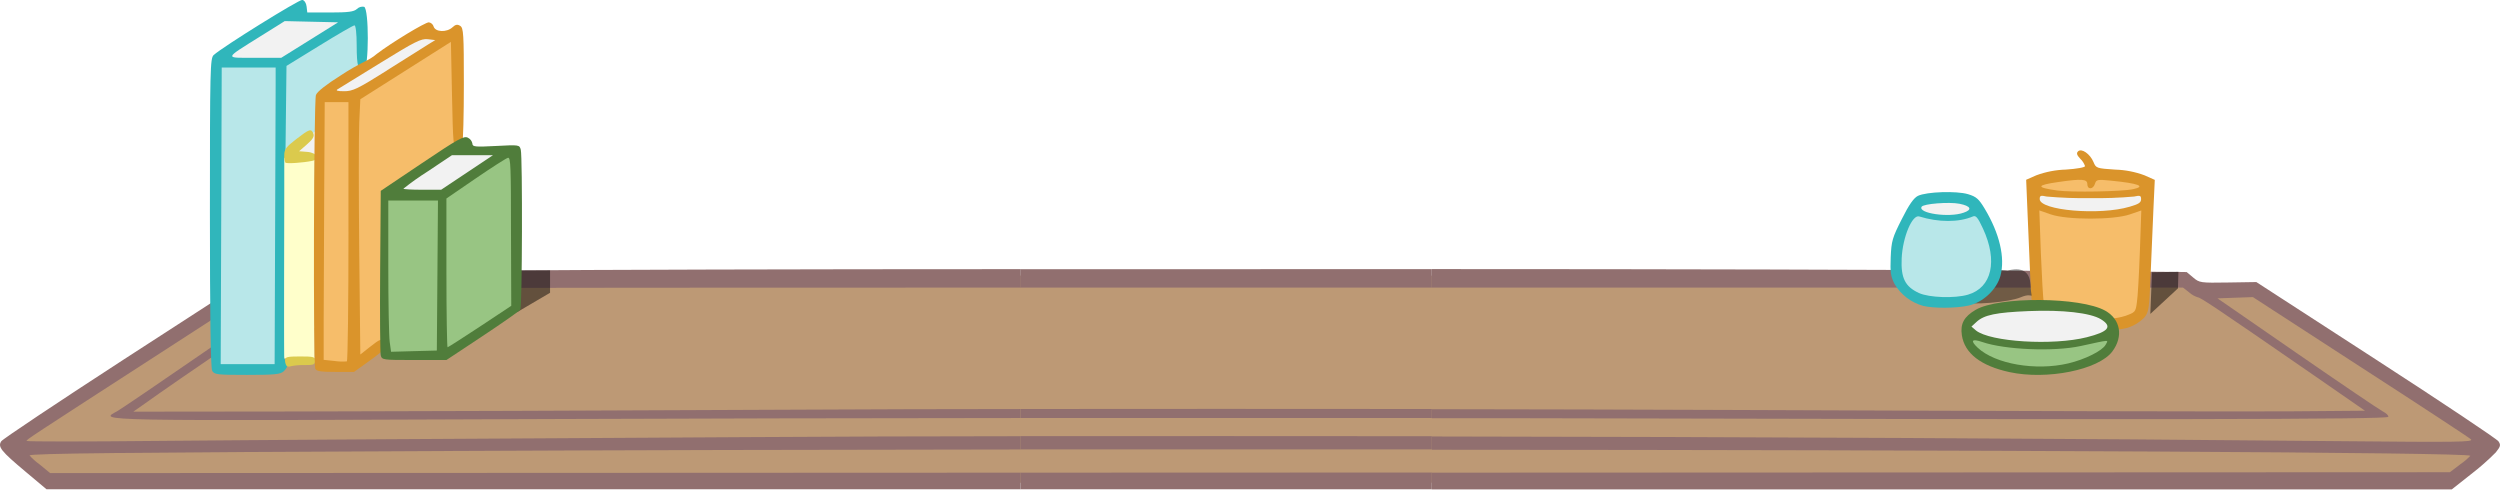
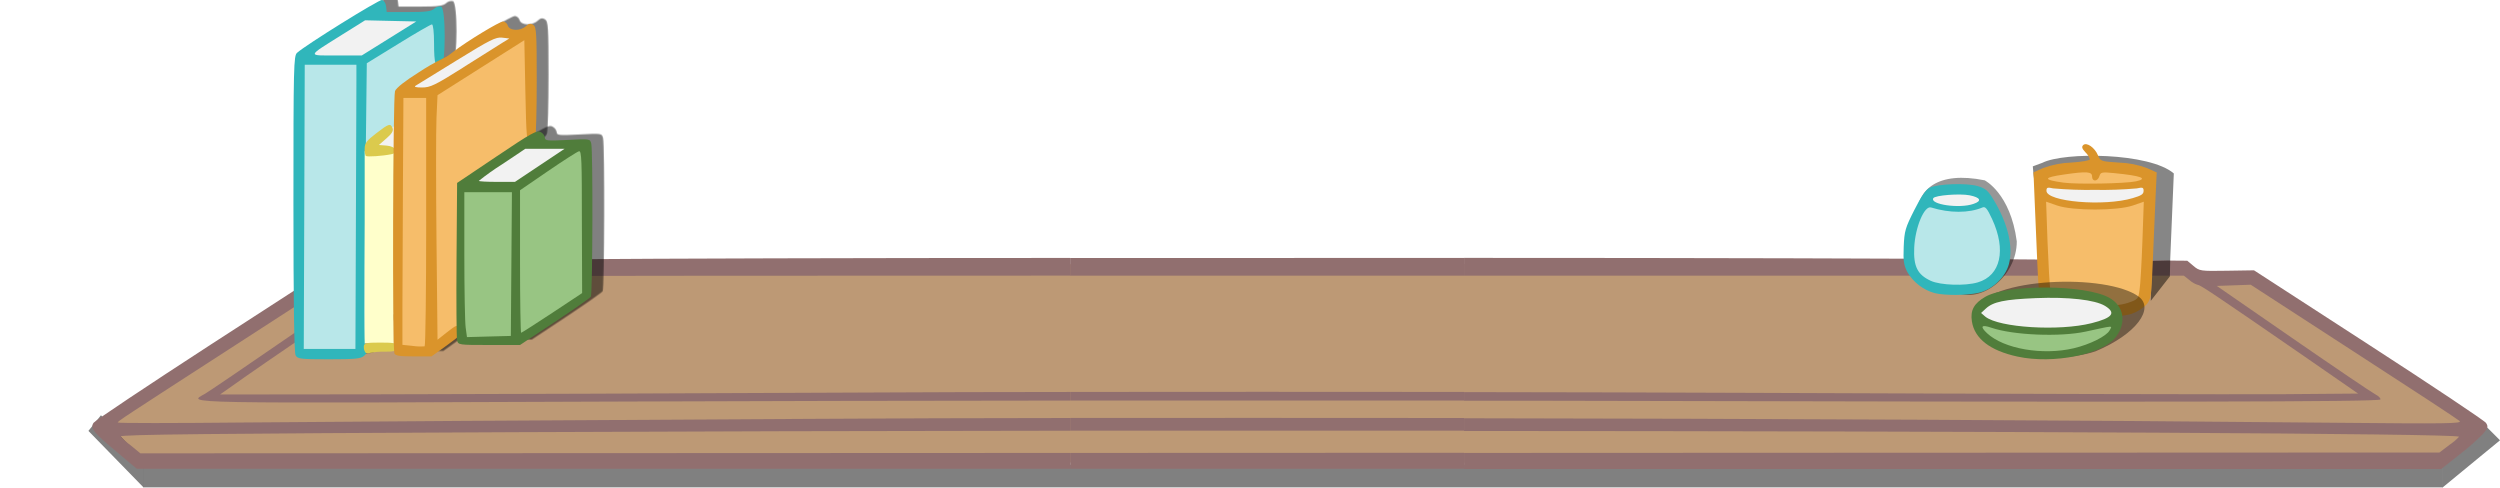
- <svg xmlns="http://www.w3.org/2000/svg" viewBox="0 0 834.41 163.3" version="1.1" id="svg86">
+ <svg xmlns="http://www.w3.org/2000/svg" viewBox="0 0 870.951 169.921" version="1.1" id="svg86" width="870.951" height="169.921">
  <defs id="defs4">
    <style id="style2">.cls-1{fill:#bd9975;}.cls-2{fill:#916f6f;}.cls-3{fill:#30b6bb;}.cls-4{fill:#f2f2f2;}.cls-5{fill:#b8e7e9;}.cls-6{fill:#da942b;}.cls-7{fill:#f6bd6a;}.cls-8{fill:#507d3b;}.cls-9{fill:#98c583;}.cls-10{fill:#ffffcb;}.cls-11{fill:#dbca4d;}</style>
-     <filter style="color-interpolation-filters:sRGB;" id="filter1630">
+     <filter style="color-interpolation-filters:sRGB" id="filter1630">
      <feFlood flood-opacity="0.498" flood-color="rgb(0,0,0)" result="flood" id="feFlood1620" />
      <feComposite in="flood" in2="SourceGraphic" operator="in" result="composite1" id="feComposite1622" />
      <feGaussianBlur in="composite1" stdDeviation="0" result="blur" id="feGaussianBlur1624" />
      <feOffset dx="7.4" dy="1.4" result="offset" id="feOffset1626" />
      <feComposite in="offset" in2="offset" operator="atop" result="composite2" id="feComposite1628" />
    </filter>
-     <filter style="color-interpolation-filters:sRGB;" id="filter1671">
+     <filter style="color-interpolation-filters:sRGB" id="filter1671">
      <feFlood flood-opacity="0.498" flood-color="rgb(0,0,0)" result="flood" id="feFlood1661" />
      <feComposite in="flood" in2="SourceGraphic" operator="in" result="composite1" id="feComposite1663" />
      <feGaussianBlur in="composite1" stdDeviation="0" result="blur" id="feGaussianBlur1665" />
      <feOffset dx="7.4" dy="1.4" result="offset" id="feOffset1667" />
      <feComposite in="offset" in2="offset" operator="atop" result="fbSourceGraphic" id="feComposite1669" />
      <feColorMatrix result="fbSourceGraphicAlpha" in="fbSourceGraphic" values="0 0 0 -1 0 0 0 0 -1 0 0 0 0 -1 0 0 0 0 1 0" id="feColorMatrix1673" />
      <feFlood id="feFlood1675" flood-opacity="0.498" flood-color="rgb(0,0,0)" result="flood" in="fbSourceGraphic" />
      <feComposite in2="fbSourceGraphic" id="feComposite1677" in="flood" operator="in" result="composite1" />
      <feGaussianBlur id="feGaussianBlur1679" in="composite1" stdDeviation="0" result="blur" />
      <feOffset id="feOffset1681" dx="7.4" dy="1.4" result="offset" />
      <feComposite in2="offset" id="feComposite1683" in="offset" operator="atop" result="composite2" />
    </filter>
-     <filter style="color-interpolation-filters:sRGB;" id="filter1723">
+     <filter style="color-interpolation-filters:sRGB" id="filter1723">
      <feFlood flood-opacity="0.498" flood-color="rgb(0,0,0)" result="flood" id="feFlood1713" />
      <feComposite in="flood" in2="SourceGraphic" operator="in" result="composite1" id="feComposite1715" />
      <feGaussianBlur in="composite1" stdDeviation="0" result="blur" id="feGaussianBlur1717" />
      <feOffset dx="7.4" dy="1.4" result="offset" id="feOffset1719" />
      <feComposite in="offset" in2="offset" operator="atop" result="composite2" id="feComposite1721" />
    </filter>
+     <filter style="color-interpolation-filters:sRGB;" id="filter2186">
+       <feFlood flood-opacity="0.498" flood-color="rgb(0,0,0)" result="flood" id="feFlood2176" />
+       <feComposite in="flood" in2="SourceGraphic" operator="in" result="composite1" id="feComposite2178" />
+       <feGaussianBlur in="composite1" stdDeviation="0" result="blur" id="feGaussianBlur2180" />
+       <feOffset dx="4.1" dy="-1.9" result="offset" id="feOffset2182" />
+       <feComposite in="SourceGraphic" in2="offset" operator="over" result="composite2" id="feComposite2184" />
+     </filter>
+     <filter style="color-interpolation-filters:sRGB;" id="filter2198">
+       <feFlood flood-opacity="0.498" flood-color="rgb(0,0,0)" result="flood" id="feFlood2188" />
+       <feComposite in="flood" in2="SourceGraphic" operator="in" result="composite1" id="feComposite2190" />
+       <feGaussianBlur in="composite1" stdDeviation="0" result="blur" id="feGaussianBlur2192" />
+       <feOffset dx="4.1" dy="-1.9" result="offset" id="feOffset2194" />
+       <feComposite in="SourceGraphic" in2="offset" operator="over" result="composite2" id="feComposite2196" />
+     </filter>
+     <filter style="color-interpolation-filters:sRGB;" id="filter2210">
+       <feFlood flood-opacity="0.498" flood-color="rgb(0,0,0)" result="flood" id="feFlood2200" />
+       <feComposite in="flood" in2="SourceGraphic" operator="in" result="composite1" id="feComposite2202" />
+       <feGaussianBlur in="composite1" stdDeviation="0" result="blur" id="feGaussianBlur2204" />
+       <feOffset dx="4.1" dy="-1.9" result="offset" id="feOffset2206" />
+       <feComposite in="SourceGraphic" in2="offset" operator="over" result="composite2" id="feComposite2208" />
+     </filter>
  </defs>
-   <g id="Layer_2" data-name="Layer 2">
+   <g id="Layer_2" data-name="Layer 2" transform="translate(32.16541,0.03152492)">
    <g id="_3rd_shelf" data-name="3rd shelf">
      <rect class="cls-1" x="332.149" y="92.03" width="153.578" height="69.06" id="rect6" style="fill:#bd9975;stroke-width:1" />
-       <path class="cls-1" d="M829.49,147.89,815.1,161.08l-100.4-.63v.64H477.88V92H714.7v.1l11.81-.1,3.94,3.08,19.19.52Z" id="path8" />
-       <path class="cls-1" d="M120.46,92H340.65v69.06H120.46v-.64l-103,.64L3,147.9,82.89,95.64l19.19-.52L106,92l14.44.12Z" id="path10" />
-       <path id="Left_Shelf_Outline" data-name="Left Shelf Outline" class="cls-2" d="M100,99.64a24.39,24.39,0,0,0,4.21-2.52c1.12-1,24-1.12,236.48-1.13V89.83c-75,0-142.39.21-174.09.46l-62.28.49-2,1.7c-2.42,2-1.63,1.91-12.36,1.75l-8.64-.14L41.28,120C19.3,134.27.92,146.53.43,147.27c-1.25,1.87-.12,3.28,8.2,10.25l6.89,5.78H340.65v-5.54l-323.91.14L13.21,155a21.28,21.28,0,0,1-3.37-3c.64-.65,30.87-1,138-1.47,58.89-.28,125.38-.44,192.81-.51v-4.43c-31.91,0-62.33.15-90.39.3-42.32.23-85.72.48-121.54.71s-64.08.44-76.1.56c-24.06.25-43.74.26-43.74,0,0-.47.51-.81,44.12-29l29.36-19,5.91.21,5.91.21L67.83,117.73c-14.49,10-27.36,18.73-28.6,19.44-6,3.44-12.55,3.32,148.39,2.68,43.23-.17,99-.29,153-.33v-3c-26.34,0-50.07.1-69,.19-65.54.32-143.45.6-173.12.63l-54,.06,2.85-2C59.88,126.42,97.66,100.74,100,99.64Z" />
-       <path id="Right_Shelf_Outline" data-name="Right Shelf Outline" class="cls-2" d="M833,151a81,81,0,0,1-8.28,7.29l-6.41,5.06H477.88v-5.59l339.81-.15,3.5-2.67a20.51,20.51,0,0,0,3.33-2.83c-1.14-1.14-163.41-1.93-346.64-2v-4.43c104.83.14,214.56.68,304,1.57,38.42.38,43.78.3,42.84-.61-.6-.58-17.21-11.48-36.93-24.22L751.94,99.16l-11.82.42,26.57,18.36c14.61,10.09,27.5,18.82,28.63,19.39s1.95,1.38,1.81,1.8c-.28.86-75.55,1-297.13.44l-22.12,0v-3c35,.05,69.5.13,99.88.26,88.5.37,172.32.57,186.25.46l25.33-.21-18.78-13c-30.95-21.36-36.15-24.84-37-24.84a7.93,7.93,0,0,1-2.87-1.62L728.63,96H477.88V89.81c81.5,0,156.27.21,189.78.49l62.17.5L732,92.62c2.09,1.77,2.45,1.82,11.62,1.67l9.46-.15L793,120c22,14.24,40.38,26.52,40.89,27.29C834.73,148.53,834.6,149,833,151Z" />
+       <path class="cls-1" d="m 829.49,147.89 -14.39,13.19 -100.4,-0.63 v 0.64 H 477.88 V 92 H 714.7 v 0.1 l 11.81,-0.1 3.94,3.08 19.19,0.52 z" id="path8" style="fill:#bd9975" />
+       <path class="cls-1" d="m 120.46,92 h 220.19 v 69.06 H 120.46 v -0.64 l -103,0.64 L 3,147.9 82.89,95.64 102.08,95.12 106,92 l 14.44,0.12 z" id="path10" style="fill:#bd9975" />
+       <path class="cls-7" d="m 676.024,57.922 3.335,-1.238 c 7.527,-3.826 37.342,-3.585 45.789,3.713 l -1.276,30.453 c -18.797,2.852 -45.911,0.049 -47.847,-32.927 z" id="path36-6" style="fill:#000000;fill-opacity:0.475;stroke-width:1" />
+       <g id="g957">
+         <path id="path925-7" d="m 17.662,169.6 -19.025,-19.512 4.373,-5.458 14.651,15.828 z" style="fill:#000000;fill-opacity:0.498;stroke:none;stroke-width:1px;stroke-linecap:butt;stroke-linejoin:miter;stroke-opacity:1" />
+         <rect y="161.916" x="17.656" height="7.847" width="801.06" id="rect906" style="fill:#000000;fill-opacity:0.498;stroke:none;stroke-width:5.5;stroke-linecap:round;stroke-miterlimit:4;stroke-dasharray:none;stroke-opacity:1" />
+         <path id="path925" d="m 818.672,169.889 20.114,-16.531 -4.624,-4.624 -15.49,13.409 z" style="fill:#000000;fill-opacity:0.498;stroke:none;stroke-width:1px;stroke-linecap:butt;stroke-linejoin:miter;stroke-opacity:1" />
+       </g>
+       <path id="Right_Shelf_Outline" data-name="Right Shelf Outline" class="cls-2" d="m 833,151 a 81,81 0 0 1 -8.28,7.29 l -6.41,5.06 H 477.88 v -5.59 l 339.81,-0.15 3.5,-2.67 a 20.51,20.51 0 0 0 3.33,-2.83 c -1.14,-1.14 -163.41,-1.93 -346.64,-2 v -4.43 c 104.83,0.14 214.56,0.68 304,1.57 38.42,0.38 43.78,0.3 42.84,-0.61 -0.6,-0.58 -17.21,-11.48 -36.93,-24.22 l -35.85,-23.26 -11.82,0.42 26.57,18.36 c 14.61,10.09 27.5,18.82 28.63,19.39 1.13,0.57 1.95,1.38 1.81,1.8 -0.28,0.86 -75.55,1 -297.13,0.44 h -22.12 v -3 c 35,0.05 69.5,0.13 99.88,0.26 88.5,0.37 172.32,0.57 186.25,0.46 l 25.33,-0.21 -18.78,-13 c -30.95,-21.36 -36.15,-24.84 -37,-24.84 a 7.93,7.93 0 0 1 -2.87,-1.62 L 728.63,96 H 477.88 v -6.19 c 81.5,0 156.27,0.21 189.78,0.49 l 62.17,0.5 2.17,1.82 c 2.09,1.77 2.45,1.82 11.62,1.67 L 753.08,94.14 793,120 c 22,14.24 40.38,26.52 40.89,27.29 0.84,1.24 0.71,1.71 -0.89,3.71 z" style="fill:#916f6f" />
      <g id="Shelf_Middle" data-name="Shelf Middle">
-         <polygon class="cls-2" points="477.88 157.71 477.88 163.3 340.65 163.3 340.65 157.76 419.08 157.73 477.88 157.71" id="polygon14" />
-         <path class="cls-2" d="M477.88,145.59V150c-45.17,0-91.37,0-137.23,0v-4.43C384.59,145.55,430.84,145.54,477.88,145.59Z" id="path16" />
-         <path class="cls-2" d="M477.88,136.51v3c-39.88,0-88,0-137.23,0v-3C383,136.46,430.72,136.46,477.88,136.51Z" id="path18" />
-         <path class="cls-2" d="M477.88,89.83V96H340.65V89.85C385.47,89.82,432.51,89.82,477.88,89.83Z" id="path20" />
+         <polygon class="cls-2" points="340.65,163.3 340.65,157.76 419.08,157.73 477.88,157.71 477.88,163.3 " id="polygon14" style="fill:#916f6f" />
+         <path class="cls-2" d="M 477.88,145.59 V 150 c -45.17,0 -91.37,0 -137.23,0 v -4.43 c 43.94,-0.02 90.19,-0.03 137.23,0.02 z" id="path16" style="fill:#916f6f" />
+         <path class="cls-2" d="m 477.88,136.51 v 3 c -39.88,0 -88,0 -137.23,0 v -3 c 42.35,-0.05 90.07,-0.05 137.23,0 z" id="path18" style="fill:#916f6f" />
+         <path class="cls-2" d="M 477.88,89.83 V 96 H 340.65 v -6.15 c 44.82,-0.03 91.86,-0.03 137.23,-0.02 z" id="path20" style="fill:#916f6f" />
      </g>
+       <path style="fill:#000000;fill-opacity:0.475;stroke:none;stroke-width:1.002;stroke-linecap:butt;stroke-linejoin:miter;stroke-miterlimit:4;stroke-dasharray:none;stroke-opacity:1" d="m 717.127,104.774 6.651,-8.523 0.118,-5.537 -6.371,0.163 z" id="path1687-8" />
      <g id="Bottom_Candles" data-name="Bottom Candles">
        <g id="Orange_Candle" data-name="Orange Candle">
-           <path class="cls-6" d="M715.78,58.52A30.64,30.64,0,0,0,706,56.61c-6.24-.41-6.42-.47-7.27-2.53-1.13-2.72-4-4.7-5.15-3.56-.61.61-.42,1.24.76,2.49a6.08,6.08,0,0,1,1.57,2.43c0,.43-2.74.92-6.44,1.16a31.24,31.24,0,0,0-9.83,1.91L676.26,60l.47,11.33c1.49,35.32,1.24,32.55,3.1,34.76,1.64,2,6.08,3.85,10.67,4.56,4.2.66,16.57-.2,20-1.37a13.66,13.66,0,0,0,5.11-3.2c1.59-1.88,1.73-2.82,2.18-14.15.26-6.68.69-16.59.94-22l.46-9.89Z" id="path30" />
-           <path class="cls-7" d="M687,60.75c7.85-1.14,9.67-1,9.67.69,0,1.91,1.94,1.85,2.55-.09.45-1.43.82-1.5,5.27-1.06,9.32.92,11.88,1.89,7.48,2.85-3.66.8-20.66,1.1-25.28.45C679.44,62.58,679.53,61.82,687,60.75Z" id="path32" />
-           <path class="cls-4" d="M683.12,65.6a138.22,138.22,0,0,0,14.58.52,137.93,137.93,0,0,0,14.58-.52c2-.45,2.34-.33,2.34.87s-.9,1.66-3.75,2.51c-10,3-30.09,1.28-30.09-2.54C680.78,65.27,681.12,65.15,683.12,65.6Z" id="path34" />
-           <path class="cls-7" d="M714.21,84c-.28,7.57-.7,15.23-1,17-.43,3.13-.56,3.28-4,4.47-5,1.69-18.07,1.69-23,0-3.34-1.15-3.61-1.43-4.05-4.11-.25-1.59-.69-9.24-1-17l-.5-14.13,3.83,1.33c5.44,1.88,20.94,1.88,26.38,0l3.82-1.32Z" id="path36" />
+           <path class="cls-6" d="M 715.78,58.52 A 30.64,30.64 0 0 0 706,56.61 c -6.24,-0.41 -6.42,-0.47 -7.27,-2.53 -1.13,-2.72 -4,-4.7 -5.15,-3.56 -0.61,0.61 -0.42,1.24 0.76,2.49 a 6.08,6.08 0 0 1 1.57,2.43 c 0,0.43 -2.74,0.92 -6.44,1.16 a 31.24,31.24 0 0 0 -9.83,1.91 l -3.38,1.49 0.47,11.33 c 1.49,35.32 1.24,32.55 3.1,34.76 1.64,2 6.08,3.85 10.67,4.56 4.2,0.66 16.57,-0.2 20,-1.37 a 13.66,13.66 0 0 0 5.11,-3.2 c 1.59,-1.88 1.73,-2.82 2.18,-14.15 0.26,-6.68 0.69,-16.59 0.94,-22 l 0.46,-9.89 z" id="path30" style="fill:#da942b" />
+           <path class="cls-7" d="m 687,60.75 c 7.85,-1.14 9.67,-1 9.67,0.69 0,1.91 1.94,1.85 2.55,-0.09 0.45,-1.43 0.82,-1.5 5.27,-1.06 9.32,0.92 11.88,1.89 7.48,2.85 -3.66,0.8 -20.66,1.1 -25.28,0.45 -7.25,-1.01 -7.16,-1.77 0.31,-2.84 z" id="path32" style="fill:#f6bd6a" />
+           <path class="cls-4" d="m 683.12,65.6 a 138.22,138.22 0 0 0 14.58,0.52 137.93,137.93 0 0 0 14.58,-0.52 c 2,-0.45 2.34,-0.33 2.34,0.87 0,1.2 -0.9,1.66 -3.75,2.51 -10,3 -30.09,1.28 -30.09,-2.54 0,-1.17 0.34,-1.29 2.34,-0.84 z" id="path34" style="fill:#f2f2f2" />
+           <path class="cls-7" d="m 714.21,84 c -0.28,7.57 -0.7,15.23 -1,17 -0.43,3.13 -0.56,3.28 -4,4.47 -5,1.69 -18.07,1.69 -23,0 -3.34,-1.15 -3.61,-1.43 -4.05,-4.11 -0.25,-1.59 -0.69,-9.24 -1,-17 l -0.5,-14.13 3.83,1.33 c 5.44,1.88 20.94,1.88 26.38,0 l 3.82,-1.32 z" id="path36" style="fill:#f6bd6a" />
+         </g>
+         <g transform="matrix(2.097593,0,0,2.293203,-647.7188,-215.349)" id="Blue_Candle-5-5" data-name="Blue Candle" style="stroke-width:0.456">
+           <path class="cls-5" d="m 641.476,147.273 c -3.771,1.171 -10.954,1.444 -13.821,0.087 -4.925,-1.422 -6.501,-3.754 -6.538,-6.243 2.694,-5.198 22.379,-5.688 27.562,-2.15 2.613,1.783 -0.337,5.676 -7.203,8.306 z" id="path27-1-0" style="fill:#000000;fill-opacity:0.41;stroke-width:0.456" />
        </g>
        <g id="Green_Candle" data-name="Green Candle">
-           <path class="cls-8" d="M702.66,103.7c-8.22-4.62-35.55-4.8-43.26-.29-3.89,2.28-5.18,4.66-4.6,8.49.9,6,6.3,10.21,15.86,12.29,12.51,2.73,29.8-.75,34.38-6.91C708.76,112.26,707.76,106.57,702.66,103.7Z" id="path39" />
-           <path class="cls-9" d="M702.78,115.07c-1.09,2-6.82,4.88-12.47,6.22-10.87,2.56-24.39.22-30.22-5.23-2.56-2.4-2-3.12,1.52-1.91,7.57,2.6,23.93,3.28,32.83,1.34C704.62,113.28,703.71,113.33,702.78,115.07Z" id="path41" />
-           <path class="cls-4" d="M696.49,112.56c-11.3,2.85-32.21,1.57-37-2.27L658,109l1.67-1.54c2.55-2.36,6.51-3.18,17.41-3.63,11.31-.47,20.61.58,24.13,2.72C705.16,109,703.81,110.71,696.49,112.56Z" id="path43" />
+           <path class="cls-8" d="m 702.66,103.7 c -8.22,-4.62 -35.55,-4.8 -43.26,-0.29 -3.89,2.28 -5.18,4.66 -4.6,8.49 0.9,6 6.3,10.21 15.86,12.29 12.51,2.73 29.8,-0.75 34.38,-6.91 3.72,-5.02 2.72,-10.71 -2.38,-13.58 z" id="path39" style="fill:#507d3b" />
+           <path class="cls-9" d="m 702.78,115.07 c -1.09,2 -6.82,4.88 -12.47,6.22 -10.87,2.56 -24.39,0.22 -30.22,-5.23 -2.56,-2.4 -2,-3.12 1.52,-1.91 7.57,2.6 23.93,3.28 32.83,1.34 10.18,-2.21 9.27,-2.16 8.34,-0.42 z" id="path41" style="fill:#98c583" />
+           <path class="cls-4" d="m 696.49,112.56 c -11.3,2.85 -32.21,1.57 -37,-2.27 L 658,109 l 1.67,-1.54 c 2.55,-2.36 6.51,-3.18 17.41,-3.63 11.31,-0.47 20.61,0.58 24.13,2.72 3.95,2.45 2.6,4.16 -4.72,6.01 z" id="path43" style="fill:#f2f2f2" />
        </g>
-         <g transform="translate(6.439919,-49.91674)" id="Blue_Candle-5" data-name="Blue Candle">
-           <path class="cls-5" d="m 663.095,149.346 c -4.42,1.32 -16.067,0.019 -19.427,-1.511 -4.66,-2.14 -3.32,2.193 -3.03,-4.367 0.32,-7.12 7.117,-4.518 7.117,-4.518 7.749,-1.517 31.446,5.017 15.34,10.396 z" id="path27-1" style="fill:#000000;fill-opacity:0.41;stroke-width:0.968" transform="matrix(-1.066243,0,0,1,1354.316,1.307853)" />
+         <g transform="matrix(0.9717942,0,0,2.385522,130.2909,-270.4031)" id="Blue_Candle-5" data-name="Blue Candle" style="stroke-width:0.657">
+           <path class="cls-5" d="m 533.814,155.985 c 9.142,1.806 22.05,-2.298 22.013,-7.392 -2.244,-7.023 -11.501,-8.92 -11.501,-8.92 -33.957,-2.777 -27.685,10.934 -10.512,16.313 z" id="path27-1" style="fill:#000000;fill-opacity:0.41;stroke-width:0.657" />
        </g>
        <g id="Blue_Candle" data-name="Blue Candle">
-           <path class="cls-3" d="M662.45,69.7c-2-3.33-2.83-4.06-5.59-4.89-3.84-1.15-13.81-.82-16.7.55-1.38.66-3,2.93-5.4,7.75-3.16,6.22-3.48,7.33-3.71,12.75-.2,5,0,6.43,1.28,8.92a16,16,0,0,0,9.58,7.32c3.56.85,10.83.81,15-.08,4.87-1,9.54-5.38,10.78-10C669.28,86,667.39,77.93,662.45,69.7Z" id="path23" />
-           <path class="cls-4" d="M641.37,69c.62-1,9.15-1.66,12.6-1,3.87.77,4.42,2,1.38,3C650.52,72.73,640,71.19,641.37,69Z" id="path25" />
-           <path class="cls-5" d="M656.86,98.34c-4.42,1.32-13,1-16.36-.53-4.66-2.14-6.08-5-5.79-11.56.32-7.12,3.54-14.77,5.89-14,6.39,2,13.21,2,17.87,0,1-.44,1.65.31,3.38,4.05C666.84,87.08,664.83,96,656.86,98.34Z" id="path27" />
+           <path class="cls-3" d="m 662.45,69.7 c -2,-3.33 -2.83,-4.06 -5.59,-4.89 -3.84,-1.15 -13.81,-0.82 -16.7,0.55 -1.38,0.66 -3,2.93 -5.4,7.75 -3.16,6.22 -3.48,7.33 -3.71,12.75 -0.2,5 0,6.43 1.28,8.92 a 16,16 0 0 0 9.58,7.32 c 3.56,0.85 10.83,0.81 15,-0.08 4.87,-1 9.54,-5.38 10.78,-10 1.59,-6.02 -0.3,-14.09 -5.24,-22.32 z" id="path23" style="fill:#30b6bb" />
+           <path class="cls-4" d="m 641.37,69 c 0.62,-1 9.15,-1.66 12.6,-1 3.87,0.77 4.42,2 1.38,3 -4.83,1.73 -15.35,0.19 -13.98,-2 z" id="path25" style="fill:#f2f2f2" />
+           <path class="cls-5" d="m 656.86,98.34 c -4.42,1.32 -13,1 -16.36,-0.53 -4.66,-2.14 -6.08,-5 -5.79,-11.56 0.32,-7.12 3.54,-14.77 5.89,-14 6.39,2 13.21,2 17.87,0 1,-0.44 1.65,0.31 3.38,4.05 4.99,10.78 2.98,19.7 -4.99,22.04 z" id="path27" style="fill:#b8e7e9" />
        </g>
      </g>
+       <path id="Left_Shelf_Outline" data-name="Left Shelf Outline" class="cls-2" d="m 100,99.64 a 24.39,24.39 0 0 0 4.21,-2.52 c 1.12,-1 24,-1.12 236.48,-1.13 v -6.16 c -75,0 -142.39,0.21 -174.09,0.46 l -62.28,0.49 -2,1.7 c -2.42,2 -1.63,1.91 -12.36,1.75 L 81.32,94.09 41.28,120 C 19.3,134.27 0.92,146.53 0.43,147.27 c -1.25,1.87 -0.12,3.28 8.2,10.25 l 6.89,5.78 h 325.13 v -5.54 L 16.74,157.9 13.21,155 a 21.28,21.28 0 0 1 -3.37,-3 c 0.64,-0.65 30.87,-1 138,-1.47 58.89,-0.28 125.38,-0.44 192.81,-0.51 v -4.43 c -31.91,0 -62.33,0.15 -90.39,0.3 -42.32,0.23 -85.72,0.48 -121.54,0.71 -35.82,0.23 -64.08,0.44 -76.1,0.56 -24.06,0.25 -43.74,0.26 -43.74,0 0,-0.47 0.51,-0.81 44.12,-29 l 29.36,-19 5.91,0.21 5.91,0.21 -26.35,18.15 c -14.49,10 -27.36,18.73 -28.6,19.44 -6,3.44 -12.55,3.32 148.39,2.68 43.23,-0.17 99,-0.29 153,-0.33 v -3 c -26.34,0 -50.07,0.1 -69,0.19 -65.54,0.32 -143.45,0.6 -173.12,0.63 l -54,0.06 2.85,-2 C 59.88,126.42 97.66,100.74 100,99.64 Z" style="fill:#916f6f" />
      <g id="Bottom_Books" data-name="Bottom Books">
-         <g id="Blue_Book" data-name="Blue Book">
-           <path class="cls-5" d="M119.81,95.08l-26,25.13V21.75L120.28,5Q120,50,119.81,95.08Z" id="path47" />
-           <path class="cls-3" d="M121.52,2.26a2.75,2.75,0,0,0-2.4.74c-1,.92-2.89,1.17-8.93,1.17h-7.63l-.23-2c-.13-1.14-.73-2.07-1.42-2.2C99.84-.21,74.39,15.6,71.32,18.37c-1.17,1.07-1.26,4.51-1.26,52.56,0,34.06.25,51.88.75,52.81.69,1.28,1.6,1.39,11.64,1.39,9.13,0,11.11-.19,12.22-1.19,1.46-1.32,1.72-2.87.56-3.26-.53-.18-.58-15.23-.18-49.45L95.62,22l11-6.77c6-3.72,11.3-6.77,11.7-6.77s.73,2.66.73,6.66c0,7.06.57,8.94,2.44,8.23C123.16,22.73,123.2,2.91,121.52,2.26Z" id="path49" />
-           <path class="cls-5" d="M92,28.11c0,3.07-.09,25.34-.18,49.5l-.16,43.92h-18L73.84,72,74,22.53H92Z" id="path51" />
-           <path class="cls-4" d="M103.39,13.35l-9.52,5.94-8.84,0c-10.27,0-10.44.56,2-7.25l8-5,8.91.21,8.91.2Z" id="path53" />
+         <g id="Blue_Book" data-name="Blue Book" style="filter:url(#filter2186)">
+           <path class="cls-5" d="m 119.81,95.08 -26,25.13 V 21.75 L 120.28,5 Q 120,50 119.81,95.08 Z" id="path47" style="fill:#b8e7e9" />
+           <path class="cls-3" d="M 121.52,2.26 A 2.75,2.75 0 0 0 119.12,3 c -1,0.92 -2.89,1.17 -8.93,1.17 h -7.63 l -0.23,-2 C 102.2,1.03 101.6,0.1 100.91,-0.03 99.84,-0.21 74.39,15.6 71.32,18.37 c -1.17,1.07 -1.26,4.51 -1.26,52.56 0,34.06 0.25,51.88 0.75,52.81 0.69,1.28 1.6,1.39 11.64,1.39 9.13,0 11.11,-0.19 12.22,-1.19 1.46,-1.32 1.72,-2.87 0.56,-3.26 C 94.7,120.5 94.65,105.45 95.05,71.23 L 95.62,22 l 11,-6.77 c 6,-3.72 11.3,-6.77 11.7,-6.77 0.4,0 0.73,2.66 0.73,6.66 0,7.06 0.57,8.94 2.44,8.23 1.67,-0.62 1.71,-20.44 0.03,-21.09 z" id="path49" style="fill:#30b6bb" />
+           <path class="cls-5" d="m 92,28.11 c 0,3.07 -0.09,25.34 -0.18,49.5 l -0.16,43.92 h -18 L 73.84,72 74,22.53 h 18 z" id="path51" style="fill:#b8e7e9" />
+           <path class="cls-4" d="m 103.39,13.35 -9.52,5.94 h -8.84 c -10.27,0 -10.44,0.56 2,-7.25 l 8,-5 8.91,0.21 8.91,0.2 z" id="path53" style="fill:#f2f2f2" />
        </g>
        <g id="Yellow_Book" data-name="Yellow Book">
-           <rect class="cls-10" x="94.88" y="52.65" width="10.14" height="67.01" id="rect56" />
-           <path class="cls-11" d="M95.66,122.11a3,3,0,0,1-.5-1.82c0-1.15.63-1.32,5-1.32,4.56,0,5,.14,5,1.44s-.48,1.44-3.55,1.44a20.16,20.16,0,0,0-4.53.38,1.56,1.56,0,0,1-1.5-.12Z" id="path58" />
-           <path class="cls-4" d="M106.83,51.73,96,52.64c0-.58,0-1.16-.07-1.75l10.69-8.1Z" id="path60" />
-           <path class="cls-11" d="M95.26,54.32a6.18,6.18,0,0,1-.38-2.61c0-1.84.68-2.75,4-5.28,4.43-3.42,5-3.61,5.73-1.8.35.9-.25,1.91-2.15,3.55l-2.63,2.3,2.75.22c3.25.27,4.37,2.46,1.56,3-3,.62-8.44,1-8.84.58Z" id="path62" />
+           <rect class="cls-10" x="94.88" y="52.65" width="10.14" height="67.01" id="rect56" style="fill:#ffffcb" />
+           <path class="cls-11" d="m 95.146,122.777 a 3.381,3.306 0 0 1 -0.564,-2.006 c 0,-1.267 0.71,-1.455 5.636,-1.455 5.14,0 5.636,0.154 5.636,1.587 0,1.433 -0.541,1.587 -4.001,1.587 a 22.722,22.218 0 0 0 -5.106,0.419 1.758,1.719 0 0 1 -1.691,-0.132 z" id="path58" style="fill:#dbca4d;stroke-width:1" />
+           <path class="cls-4" d="M 106.83,51.73 96,52.64 c 0,-0.58 0,-1.16 -0.07,-1.75 l 10.69,-8.1 z" id="path60" style="fill:#f2f2f2" />
+           <path class="cls-11" d="m 95.26,54.32 a 6.18,6.18 0 0 1 -0.38,-2.61 c 0,-1.84 0.68,-2.75 4,-5.28 4.43,-3.42 5,-3.61 5.73,-1.8 0.35,0.9 -0.25,1.91 -2.15,3.55 l -2.63,2.3 2.75,0.22 c 3.25,0.27 4.37,2.46 1.56,3 -3,0.62 -8.44,1 -8.84,0.58 z" id="path62" style="fill:#dbca4d" />
        </g>
-         <g id="Orange_Book" data-name="Orange Book">
-           <path class="cls-7" d="M152.55,11.84,119,33.51v88L152.67,91.7Z" id="path65" />
-           <path class="cls-6" d="M105.22,122.94c-.72-1.88-.5-89.32.23-91.24.42-1.12,3.45-3.5,8.27-6.53A75.6,75.6,0,0,1,122,20.4,16.78,16.78,0,0,0,125.74,18c4.92-3.76,16.12-10.55,17.4-10.55a2,2,0,0,1,1.6,1.44c.59,1.83,4.35,2,6.29.21,1-.94,1.65-1.05,2.58-.46,1.09.7,1.21,2.69,1.21,19.41,0,10.25-.24,19.39-.54,20.31s-1,1.59-1.8,1.43c-1.14-.22-1.29-1.84-1.62-18l-.36-17.82-15.12,9.58-15.12,9.58L119.9,41c-.19,4.34-.19,23.51,0,42.61l.36,34.72,3.16-2.5c3.54-2.79,3.89-2.9,5-1.54s.12,2.4-5.62,6.51l-4.64,3.33h-6.26c-5,0-6.35-.22-6.7-1.14Z" id="path67" />
-           <path class="cls-7" d="M116.3,77.24V34.08h-7.92l-.17,30.24c-.09,16.63-.17,36-.18,43v12.78l3.6.38a18.38,18.38,0,0,0,4.14.14c.3-.14.54-19.67.54-43.4Z" id="path69" />
-           <path class="cls-4" d="M129.26,23.42c6.14-3.88,12.25-7.73,13.59-8.55l2.42-1.49-2.51-.3c-2.18-.25-4.25.78-15.74,7.88L112.7,29.78c-.75.46-.11.66,2.16.67,2.88,0,4.5-.77,14.4-7Z" id="path71" />
+         <g id="Orange_Book" data-name="Orange Book" style="filter:url(#filter2210)">
+           <path class="cls-7" d="M 152.55,11.84 119,33.51 v 88 L 152.67,91.7 Z" id="path65" style="fill:#f6bd6a" />
+           <path class="cls-6" d="m 105.22,122.94 c -0.72,-1.88 -0.5,-89.32 0.23,-91.24 0.42,-1.12 3.45,-3.5 8.27,-6.53 A 75.6,75.6 0 0 1 122,20.4 16.78,16.78 0 0 0 125.74,18 c 4.92,-3.76 16.12,-10.55 17.4,-10.55 a 2,2 0 0 1 1.6,1.44 c 0.59,1.83 4.35,2 6.29,0.21 1,-0.94 1.65,-1.05 2.58,-0.46 1.09,0.7 1.21,2.69 1.21,19.41 0,10.25 -0.24,19.39 -0.54,20.31 -0.3,0.92 -1,1.59 -1.8,1.43 -1.14,-0.22 -1.29,-1.84 -1.62,-18 L 150.5,13.97 135.38,23.55 120.26,33.13 119.9,41 c -0.19,4.34 -0.19,23.51 0,42.61 l 0.36,34.72 3.16,-2.5 c 3.54,-2.79 3.89,-2.9 5,-1.54 1.11,1.36 0.12,2.4 -5.62,6.51 l -4.64,3.33 h -6.26 c -5,0 -6.35,-0.22 -6.7,-1.14 z" id="path67" style="fill:#da942b" />
+           <path class="cls-7" d="M 116.3,77.24 V 34.08 h -7.92 l -0.17,30.24 c -0.09,16.63 -0.17,36 -0.18,43 v 12.78 l 3.6,0.38 a 18.38,18.38 0 0 0 4.14,0.14 c 0.3,-0.14 0.54,-19.67 0.54,-43.4 z" id="path69" style="fill:#f6bd6a" />
+           <path class="cls-4" d="m 129.26,23.42 c 6.14,-3.88 12.25,-7.73 13.59,-8.55 l 2.42,-1.49 -2.51,-0.3 c -2.18,-0.25 -4.25,0.78 -15.74,7.88 l -14.32,8.82 c -0.75,0.46 -0.11,0.66 2.16,0.67 2.88,0 4.5,-0.77 14.4,-7 z" id="path71" style="fill:#f2f2f2" />
        </g>
-         <g id="Green_Book" data-name="Green Book">
-           <path style="fill:#000000;fill-opacity:0.475;stroke:none;stroke-width:1.002;stroke-linecap:butt;stroke-linejoin:miter;stroke-miterlimit:4;stroke-dasharray:none;stroke-opacity:1" d="M 172.413,104.283 183.59,97.722 V 90.224 H 171.983 Z" id="path1687" />
-           <path class="cls-8" d="M173.82,50c-.43-1.68-.48-1.69-8.28-1.28-6.93.37-7.86.28-7.86-.75a2.75,2.75,0,0,0-1.5-2c-1.32-.71-3.2.33-15.3,8.46l-13.8,9.27-.2,26.61c-.11,14.64,0,27.34.19,28.23.39,1.59.6,1.62,11.17,1.62H149l12.08-8c6.64-4.4,12.3-8.37,12.59-8.82C174.3,102.41,174.43,52.45,173.82,50Z" id="path74" />
-           <path class="cls-9" d="M145.8,117l-7.64.2-7.64.21-.46-3.37c-.25-1.85-.46-13.2-.46-25.22V66.93h16.58Z" id="path76" />
-           <path class="cls-4" d="M147.24,63.33h-6.3c-3.46,0-6.3-.16-6.3-.35a89.35,89.35,0,0,1,8.1-5.76l8.09-5.41h13.69l-8.64,5.76Z" id="path78" />
-           <path class="cls-9" d="M170.64,102.07,160.18,109c-5.76,3.8-10.62,6.91-10.8,6.91S149,104.72,149,91.07V66.25l9.75-6.68c5.36-3.67,10.22-6.78,10.8-6.91.91-.2,1,3.17,1,24.59Z" id="path80" />
+         <g id="Green_Book" data-name="Green Book" style="filter:url(#filter2198)">
+           <path class="cls-8" d="m 173.82,50 c -0.43,-1.68 -0.48,-1.69 -8.28,-1.28 -6.93,0.37 -7.86,0.28 -7.86,-0.75 a 2.75,2.75 0 0 0 -1.5,-2 c -1.32,-0.71 -3.2,0.33 -15.3,8.46 l -13.8,9.27 -0.2,26.61 c -0.11,14.64 0,27.34 0.19,28.23 0.39,1.59 0.6,1.62 11.17,1.62 H 149 l 12.08,-8 c 6.64,-4.4 12.3,-8.37 12.59,-8.82 0.63,-0.93 0.76,-50.89 0.15,-53.34 z" id="path74" style="fill:#507d3b" />
+           <path class="cls-9" d="m 145.8,117 -7.64,0.2 -7.64,0.21 -0.46,-3.37 c -0.25,-1.85 -0.46,-13.2 -0.46,-25.22 V 66.93 h 16.58 z" id="path76" style="fill:#98c583" />
+           <path class="cls-4" d="m 147.24,63.33 h -6.3 c -3.46,0 -6.3,-0.16 -6.3,-0.35 a 89.35,89.35 0 0 1 8.1,-5.76 l 8.09,-5.41 h 13.69 l -8.64,5.76 z" id="path78" style="fill:#f2f2f2" />
+           <path class="cls-9" d="M 170.64,102.07 160.18,109 c -5.76,3.8 -10.62,6.91 -10.8,6.91 -0.18,0 -0.38,-11.19 -0.38,-24.84 V 66.25 l 9.75,-6.68 c 5.36,-3.67 10.22,-6.78 10.8,-6.91 0.91,-0.2 1,3.17 1,24.59 z" id="path80" style="fill:#98c583" />
        </g>
        <g transform="translate(-32.16541,79.67337)" id="Green_Book-1" data-name="Green Book" style="filter:url(#filter1630)" />
      </g>
-       <path style="fill:#000000;fill-opacity:0.475;stroke:none;stroke-width:1.002;stroke-linecap:butt;stroke-linejoin:miter;stroke-miterlimit:4;stroke-dasharray:none;stroke-opacity:1" d="m 717.705,104.774 9.216,-8.523 0.163,-5.537 -8.828,0.163 z" id="path1687-8" />
    </g>
  </g>
</svg>
